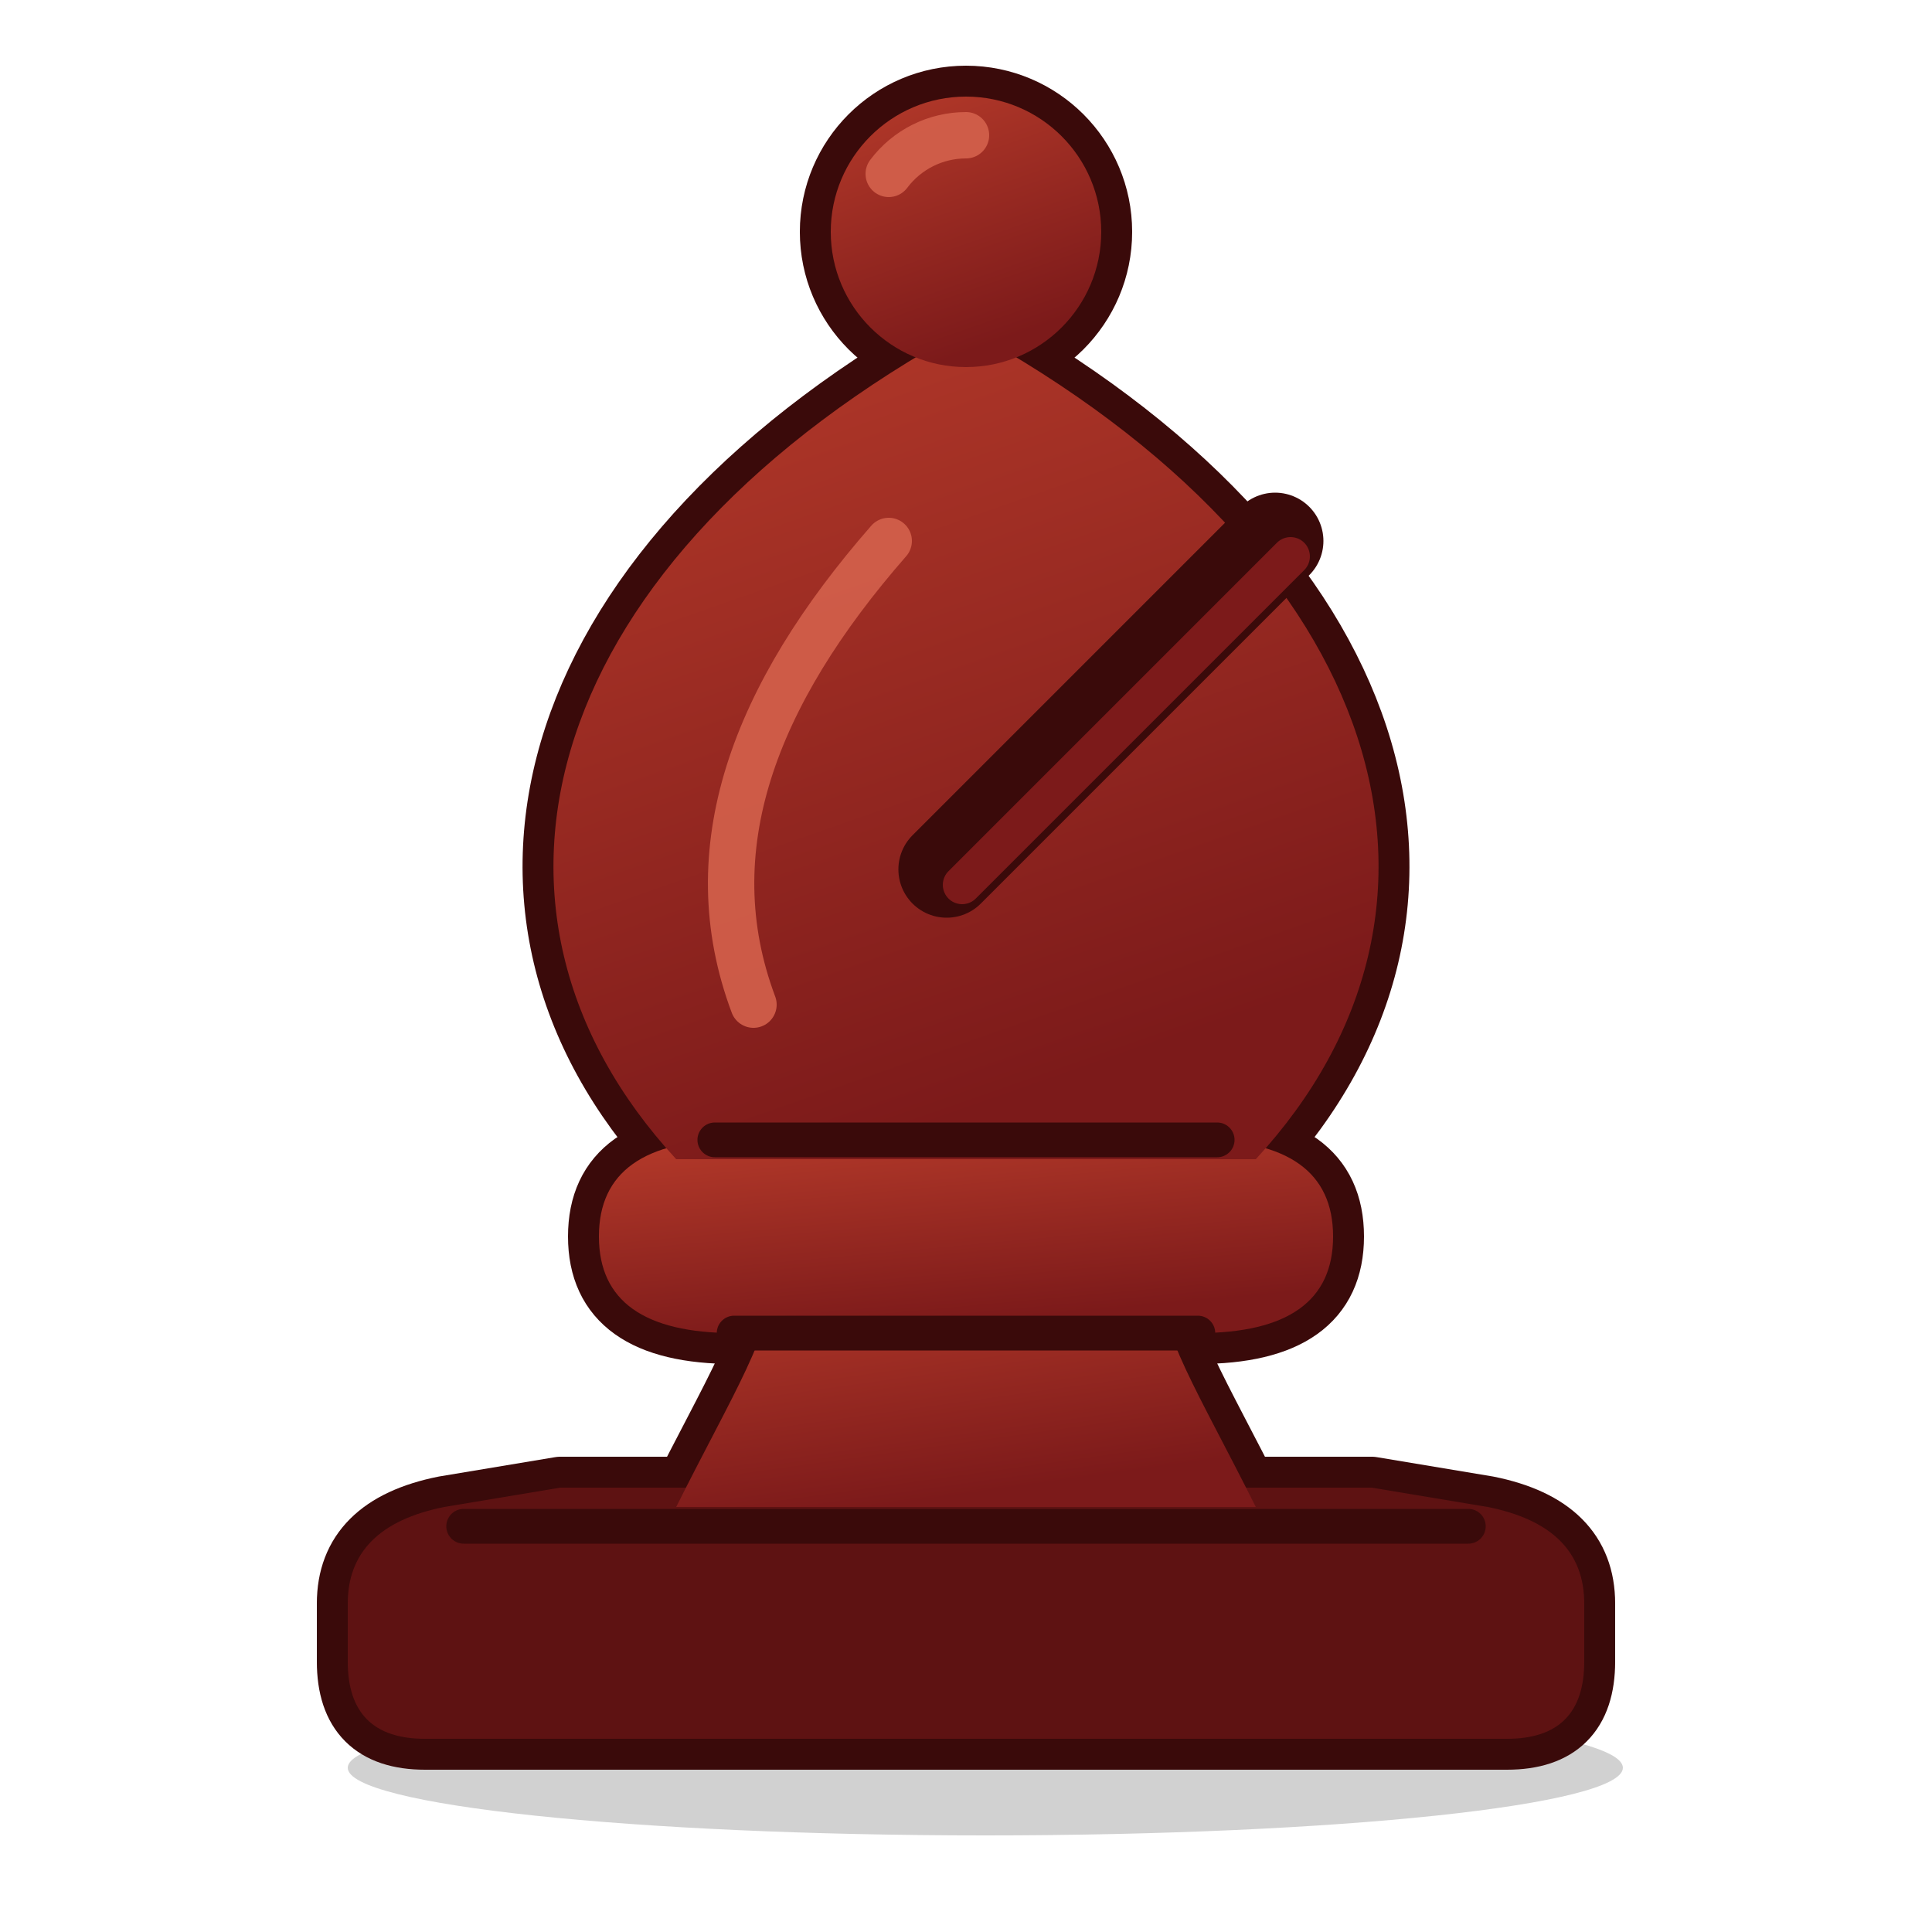
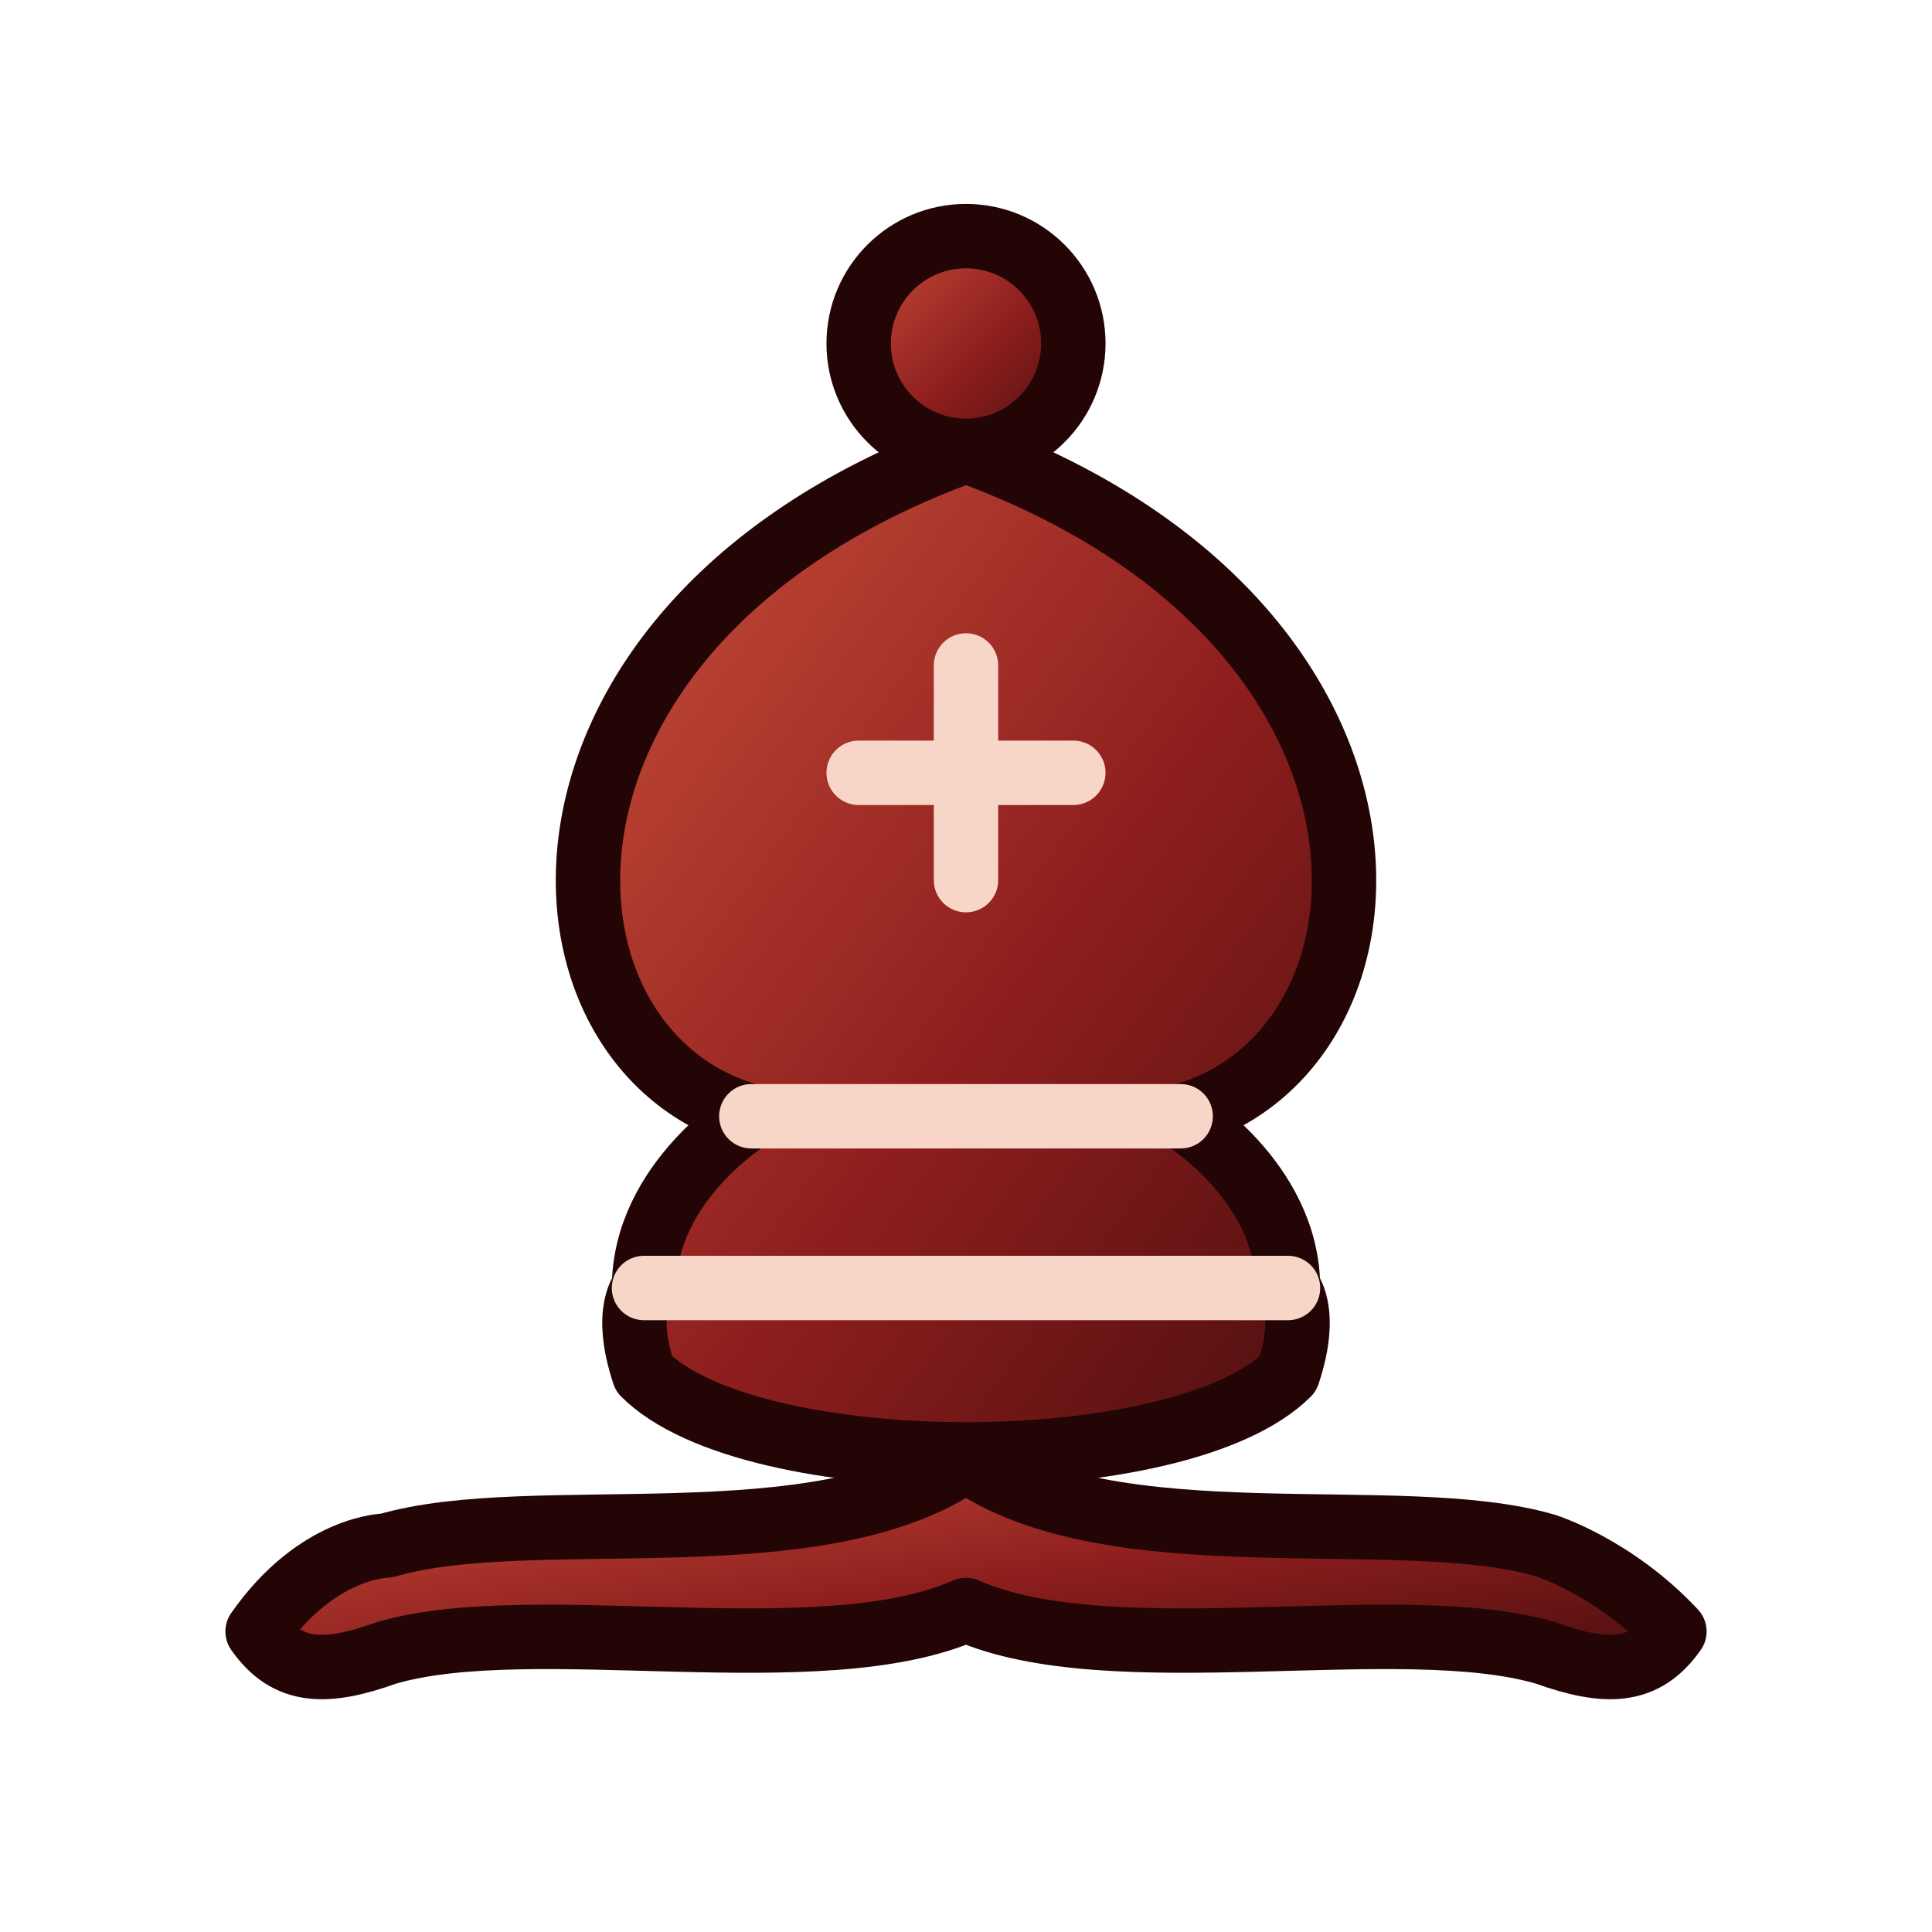
- <svg xmlns="http://www.w3.org/2000/svg" viewBox="0 0 100 100">
+ <svg xmlns="http://www.w3.org/2000/svg" viewBox="0 0 45 45">
  <defs>
-     <linearGradient id="carpetbBb" x1="0" y1="0" x2="0.35" y2="1">
-       <stop offset="0" stop-color="#b53a2a" />
-       <stop offset="1" stop-color="#7c1a1a" />
+     <linearGradient id="carpetbB" x1="0" y1="0" x2="1" y2="1">
+       <stop offset="0" stop-color="#c9503a" />
+       <stop offset="0.55" stop-color="#8e1e1e" />
+       <stop offset="1" stop-color="#4a0e0e" />
    </linearGradient>
  </defs>
-   <ellipse cx="51" cy="91.5" rx="33" ry="3.5" fill="#000" opacity="0.18" />
-   <g fill="#3a0a0a" stroke="#3a0a0a" stroke-width="3.2" stroke-linejoin="round">
-     <path d="M22 90 H78 Q82 90 82 86 V83 Q82 79 77 78 L71 77 H29 L23 78 Q18 79 18 83 V86 Q18 90 22 90 Z" />
-     <path d="M35 78 C38 72 40 69 40 66 H60 C60 69 62 72 65 78 Z" />
-     <path d="M31 64 Q31 59 38 59 H62 Q69 59 69 64 Q69 69 62 69 H38 Q31 69 31 64 Z" />
-     <path d="M35 60 C23 47 28 29 50 17 C72 29 77 47 65 60 Z" />
-     <circle cx="50" cy="12" r="7" />
-   </g>
-   <g fill="#5e1212">
-     <path d="M22 90 H78 Q82 90 82 86 V83 Q82 79 77 78 L71 77 H29 L23 78 Q18 79 18 83 V86 Q18 90 22 90 Z" />
-   </g>
-   <g fill="url(#carpetbBb)">
-     <path d="M35 78 C38 72 40 69 40 66 H60 C60 69 62 72 65 78 Z" />
-     <path d="M31 64 Q31 59 38 59 H62 Q69 59 69 64 Q69 69 62 69 H38 Q31 69 31 64 Z" />
-     <path d="M35 60 C23 47 28 29 50 17 C72 29 77 47 65 60 Z" />
-     <circle cx="50" cy="12" r="7" />
-   </g>
-   <g fill="none" stroke="#3a0a0a" stroke-width="1.8" stroke-linecap="round">
-     <path d="M24 79 H76" />
-     <path d="M38 69 H62" />
-     <path d="M37 59 H63" />
-   </g>
-   <g fill="#3a0a0a" />
-   <path d="M66 28 L49 45" fill="none" stroke="#3a0a0a" stroke-width="5" stroke-linecap="round" />
-   <path d="M66 28 L49 45" fill="none" stroke="#7c1a1a" stroke-width="2" stroke-linecap="round" transform="translate(0.8 0.8)" />
-   <g fill="none" stroke="#d4614c" stroke-opacity="0.9" stroke-width="2.4" stroke-linecap="round">
-     <path d="M39 52 C36 44 39 36 46 28" />
-     <path d="M46 9 A5 5 0 0 1 50 7" />
+   <g fill="none" fill-rule="evenodd" stroke="#240505" stroke-linecap="round" stroke-linejoin="round" stroke-width="1.5">
+     <g fill="url(#carpetbB)" stroke-linecap="butt">
+       <path d="M9 36c3.4-1 10.1.4 13.5-2 3.4 2.4 10.1 1 13.5 2 0 0 1.6.5 3 2-.7 1-1.6 1-3 .5-3.4-1-10.1.5-13.5-1-3.4 1.5-10.1 0-13.5 1-1.4.5-2.3.5-3-.5 1.4-2 3-2 3-2z" />
+       <path d="M15 32c2.5 2.5 12.5 2.5 15 0 .5-1.5 0-2 0-2 0-2.5-2.5-4-2.5-4 5.5-1.5 6-11.5-5-15.5-11 4-10.5 14-5 15.5 0 0-2.5 1.5-2.5 4 0 0-.5.5 0 2z" />
+       <path d="M25 8a2.5 2.5 0 1 1-5 0 2.5 2.5 0 1 1 5 0z" />
+     </g>
+     <path stroke="#f7d6c8" stroke-linejoin="miter" d="M17.5 26h10M15 30h15m-7.5-14.5v5M20 18h5" />
  </g>
</svg>
